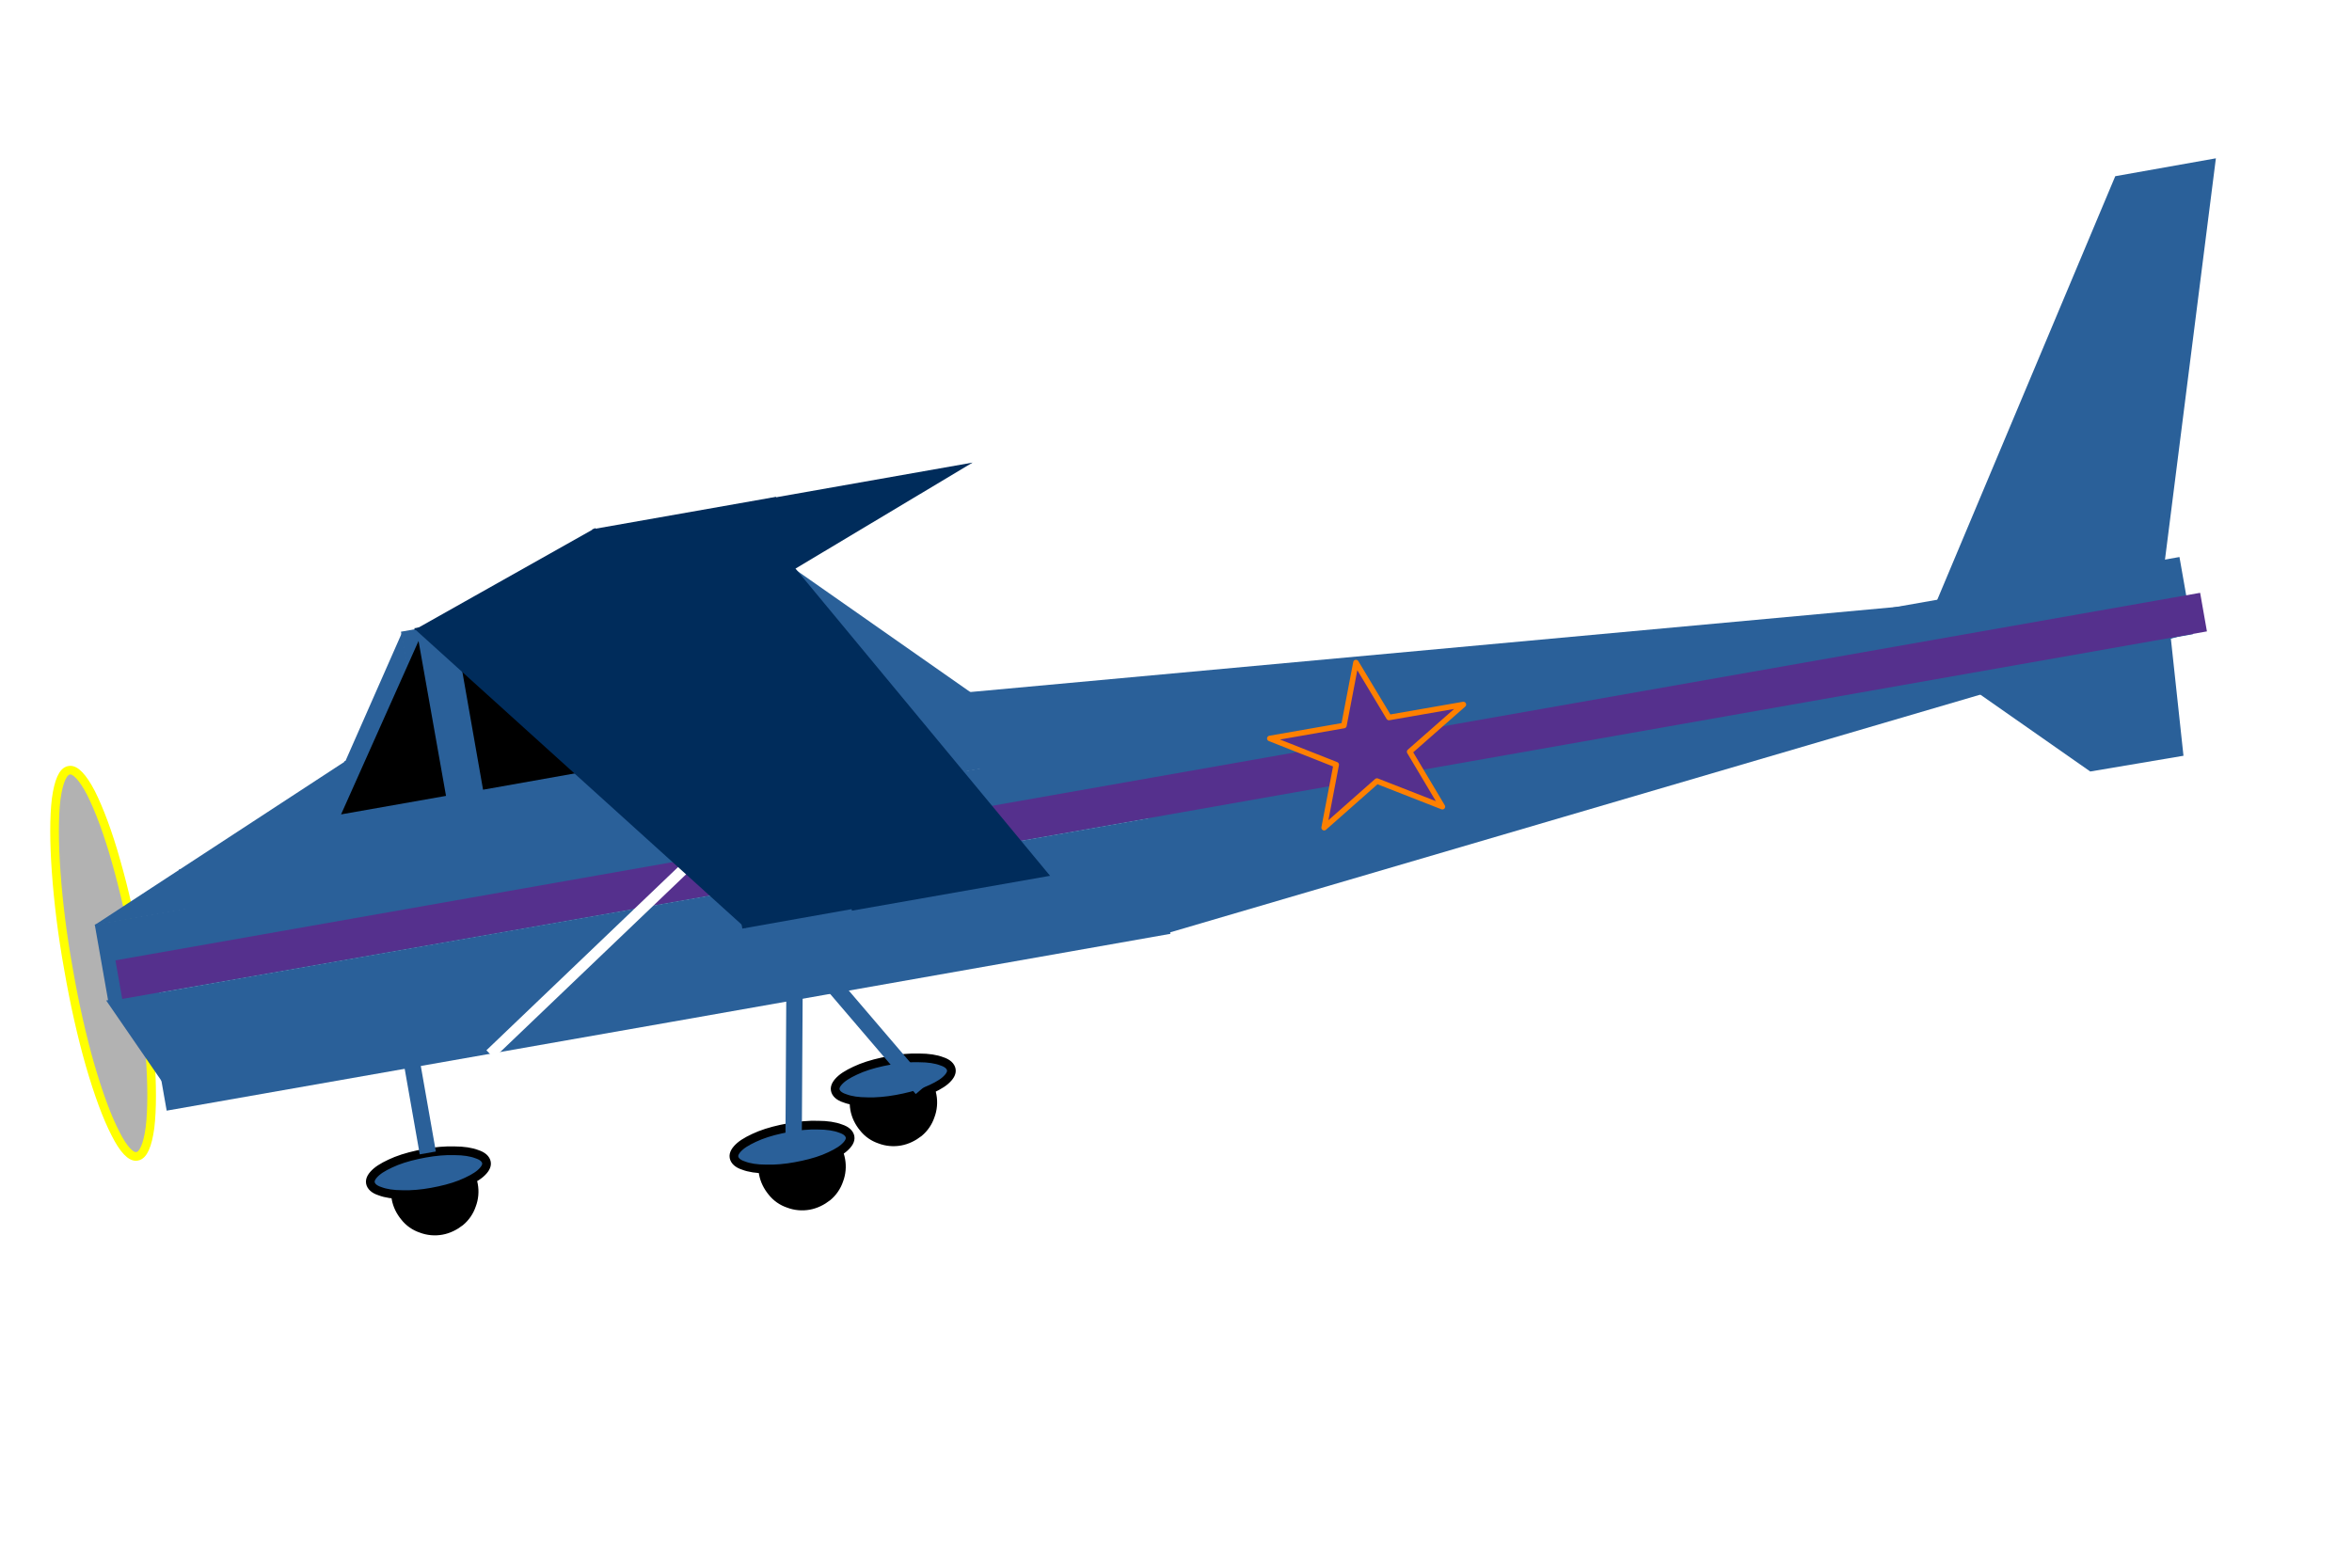
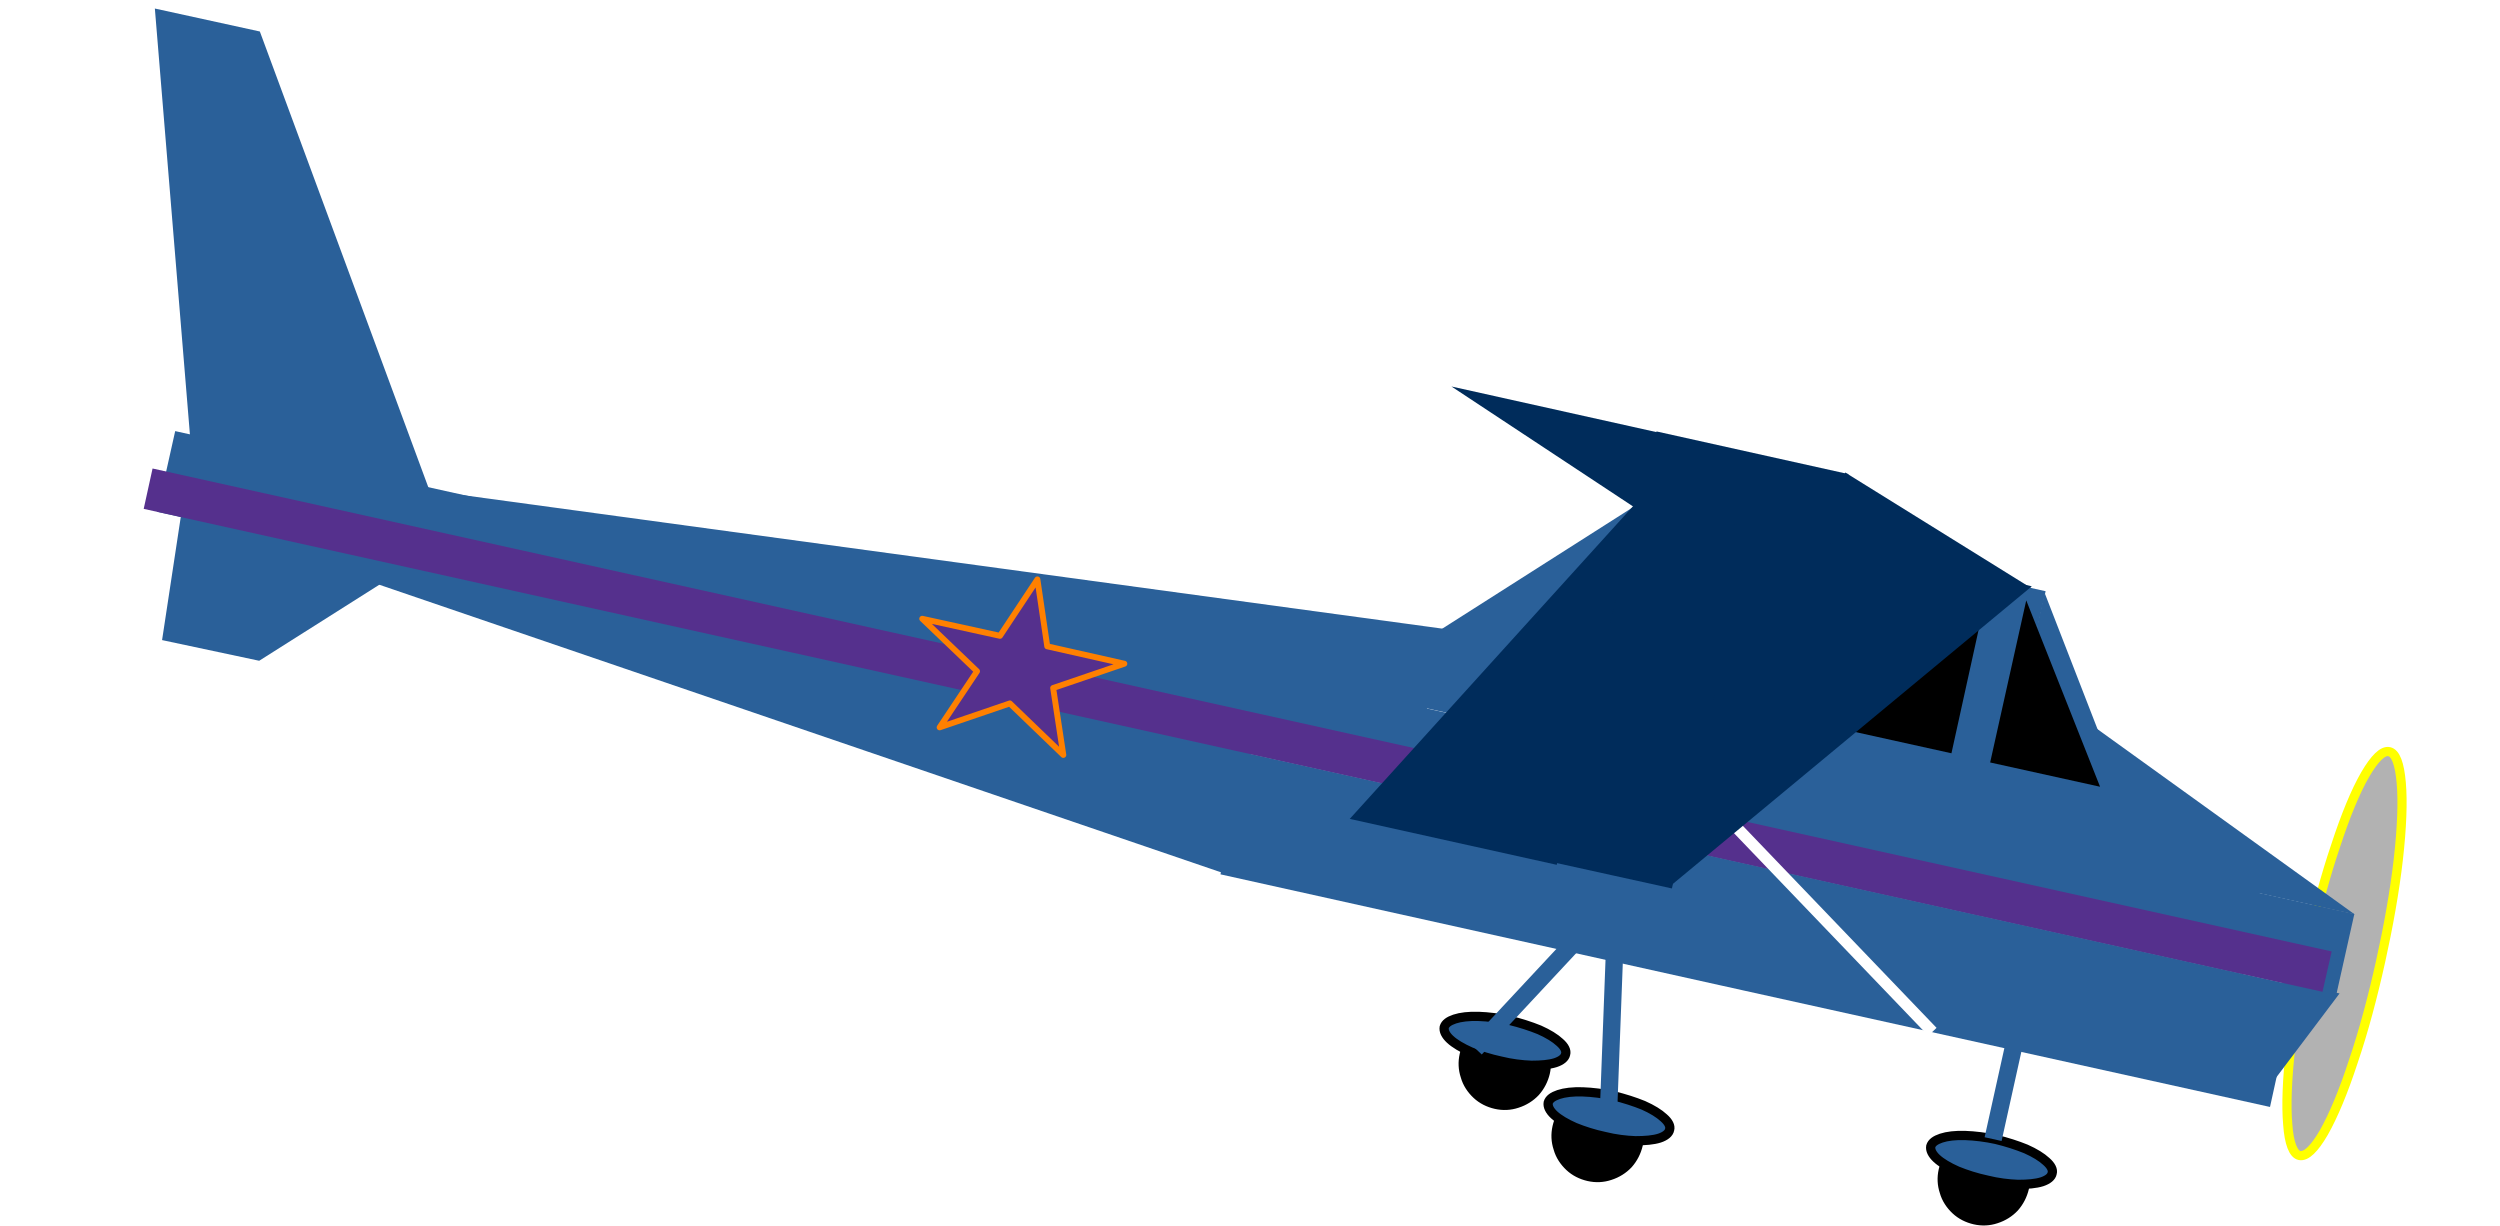
- <svg xmlns="http://www.w3.org/2000/svg" xmlns:ns1="http://xml.openoffice.org/svg/export" version="1.2" width="76.2mm" height="50.8mm" viewBox="0 0 7620 5080" preserveAspectRatio="xMidYMid" fill-rule="evenodd" stroke-width="28.222" stroke-linejoin="round" xml:space="preserve">
+ <svg xmlns="http://www.w3.org/2000/svg" xmlns:ns1="http://xml.openoffice.org/svg/export" version="1.2" width="76.2mm" height="37.34mm" viewBox="0 0 7620 3734" preserveAspectRatio="xMidYMid" fill-rule="evenodd" stroke-width="28.222" stroke-linejoin="round" xml:space="preserve">
  <defs class="ClipPathGroup">
    <clipPath id="presentation_clip_path" clipPathUnits="userSpaceOnUse">
-       <rect x="0" y="0" width="7620" height="5080" />
+       <rect x="0" y="0" width="7620" height="3734" />
    </clipPath>
    <clipPath id="presentation_clip_path_shrink" clipPathUnits="userSpaceOnUse">
-       <rect x="7" y="5" width="7605" height="5070" />
+       <rect x="7" y="3" width="7605" height="3727" />
    </clipPath>
  </defs>
  <defs class="TextShapeIndex">
    <g ns1:slide="id1" ns1:id-list="id3 id4 id5 id6 id7 id8 id9 id10 id11 id12 id13 id14 id15 id16 id17 id18 id19 id20 id21 id22 id23 id24 id25 id26 id27 id28 id29 id30 id31 id32 id33 id34 id35 id36 id37" />
  </defs>
  <defs class="EmbeddedBulletChars">
    <g id="bullet-char-template-57356" transform="scale(0.0004882812,-0.0004882812)">
      <path d="M 580,1141 L 1163,571 580,0 -4,571 580,1141 Z" />
    </g>
    <g id="bullet-char-template-57354" transform="scale(0.0004882812,-0.0004882812)">
      <path d="M 8,1128 L 1137,1128 1137,0 8,0 8,1128 Z" />
    </g>
    <g id="bullet-char-template-10146" transform="scale(0.0004882812,-0.0004882812)">
      <path d="M 174,0 L 602,739 174,1481 1456,739 174,0 Z M 1358,739 L 309,1346 659,739 1358,739 Z" />
    </g>
    <g id="bullet-char-template-10132" transform="scale(0.0004882812,-0.0004882812)">
      <path d="M 2015,739 L 1276,0 717,0 1260,543 174,543 174,936 1260,936 717,1481 1274,1481 2015,739 Z" />
    </g>
    <g id="bullet-char-template-10007" transform="scale(0.0004882812,-0.0004882812)">
      <path d="M 0,-2 C -7,14 -16,27 -25,37 L 356,567 C 262,823 215,952 215,954 215,979 228,992 255,992 264,992 276,990 289,987 310,991 331,999 354,1012 L 381,999 492,748 772,1049 836,1024 860,1049 C 881,1039 901,1025 922,1006 886,937 835,863 770,784 769,783 710,716 594,584 L 774,223 C 774,196 753,168 711,139 L 727,119 C 717,90 699,76 672,76 641,76 570,178 457,381 L 164,-76 C 142,-110 111,-127 72,-127 30,-127 9,-110 8,-76 1,-67 -2,-52 -2,-32 -2,-23 -1,-13 0,-2 Z" />
    </g>
    <g id="bullet-char-template-10004" transform="scale(0.0004882812,-0.0004882812)">
      <path d="M 285,-33 C 182,-33 111,30 74,156 52,228 41,333 41,471 41,549 55,616 82,672 116,743 169,778 240,778 293,778 328,747 346,684 L 369,508 C 377,444 397,411 428,410 L 1163,1116 C 1174,1127 1196,1133 1229,1133 1271,1133 1292,1118 1292,1087 L 1292,965 C 1292,929 1282,901 1262,881 L 442,47 C 390,-6 338,-33 285,-33 Z" />
    </g>
    <g id="bullet-char-template-9679" transform="scale(0.0004882812,-0.0004882812)">
      <path d="M 813,0 C 632,0 489,54 383,161 276,268 223,411 223,592 223,773 276,916 383,1023 489,1130 632,1184 813,1184 992,1184 1136,1130 1245,1023 1353,916 1407,772 1407,592 1407,412 1353,268 1245,161 1136,54 992,0 813,0 Z" />
    </g>
    <g id="bullet-char-template-8226" transform="scale(0.0004882812,-0.0004882812)">
      <path d="M 346,457 C 273,457 209,483 155,535 101,586 74,649 74,723 74,796 101,859 155,911 209,963 273,989 346,989 419,989 480,963 531,910 582,859 608,796 608,723 608,648 583,586 532,535 482,483 420,457 346,457 Z" />
    </g>
    <g id="bullet-char-template-8211" transform="scale(0.0004882812,-0.0004882812)">
      <path d="M -4,459 L 1135,459 1135,606 -4,606 -4,459 Z" />
    </g>
    <g id="bullet-char-template-61548" transform="scale(0.0004882812,-0.0004882812)">
      <path d="M 173,740 C 173,903 231,1043 346,1159 462,1274 601,1332 765,1332 928,1332 1067,1274 1183,1159 1299,1043 1357,903 1357,740 1357,577 1299,437 1183,322 1067,206 928,148 765,148 601,148 462,206 346,322 231,437 173,577 173,740 Z" />
    </g>
  </defs>
  <g>
    <g id="id2" class="Master_Slide">
      <g id="bg-id2" class="Background" />
      <g id="bo-id2" class="BackgroundObjects" />
    </g>
  </g>
  <g class="SlideGroup">
    <g>
      <g id="container-id1">
        <g id="id1" class="Slide" clip-path="url(#presentation_clip_path)">
          <g class="Page">
            <g class="com.sun.star.drawing.CustomShape">
              <g id="id3">
-                 <rect class="BoundingBox" stroke="none" fill="none" x="162" y="2481" width="345" height="1282" />
-                 <path fill="rgb(178,178,178)" stroke="none" d="M 446,3102 C 466,3212 480,3320 486,3417 493,3514 493,3596 486,3654 478,3712 464,3744 444,3747 425,3751 400,3725 374,3673 347,3621 319,3545 292,3452 265,3358 241,3251 222,3141 202,3031 189,2923 182,2826 175,2729 175,2647 182,2589 190,2531 204,2499 224,2496 243,2492 268,2518 295,2570 321,2622 350,2698 376,2791 403,2885 427,2992 446,3102 L 446,3102 Z" />
-                 <path fill="none" stroke="rgb(255,255,0)" stroke-width="28" stroke-linejoin="round" d="M 446,3102 C 466,3212 480,3320 486,3417 493,3514 493,3596 486,3654 478,3712 464,3744 444,3747 425,3751 400,3725 374,3673 347,3621 319,3545 292,3452 265,3358 241,3251 222,3141 202,3031 189,2923 182,2826 175,2729 175,2647 182,2589 190,2531 204,2499 224,2496 243,2492 268,2518 295,2570 321,2622 350,2698 376,2791 403,2885 427,2992 446,3102 L 446,3102 Z" />
+                 <rect class="BoundingBox" stroke="none" fill="none" x="6956" y="2276" width="381" height="1262" />
+                 <path fill="rgb(178,178,178)" stroke="none" d="M 7036,2882 C 7012,2990 6993,3097 6982,3193 6971,3289 6968,3370 6973,3427 6977,3485 6990,3518 7009,3522 7029,3526 7054,3502 7083,3452 7112,3401 7143,3327 7173,3235 7204,3144 7232,3039 7256,2931 7280,2823 7299,2716 7310,2620 7321,2524 7324,2443 7319,2386 7314,2328 7302,2295 7282,2291 7263,2287 7238,2311 7209,2361 7180,2411 7149,2486 7119,2578 7088,2669 7060,2774 7036,2882 L 7036,2882 Z" />
+                 <path fill="none" stroke="rgb(255,255,0)" stroke-width="28" stroke-linejoin="round" d="M 7036,2882 C 7012,2990 6993,3097 6982,3193 6971,3289 6968,3370 6973,3427 6977,3485 6990,3518 7009,3522 7029,3526 7054,3502 7083,3452 7112,3401 7143,3327 7173,3235 7204,3144 7232,3039 7256,2931 7280,2823 7299,2716 7310,2620 7321,2524 7324,2443 7319,2386 7314,2328 7302,2295 7282,2291 7263,2287 7238,2311 7209,2361 7180,2411 7149,2486 7119,2578 7088,2669 7060,2774 7036,2882 L 7036,2882 Z" />
              </g>
            </g>
            <g class="com.sun.star.drawing.CustomShape">
              <g id="id4">
-                 <rect class="BoundingBox" stroke="none" fill="none" x="307" y="1805" width="6799" height="1443" />
-                 <path fill="rgb(42,96,153)" stroke="none" d="M 3728,2651 L 351,3246 307,2996 7061,1805 7105,2055 3728,2651 Z" />
+                 <rect class="BoundingBox" stroke="none" fill="none" x="479" y="1314" width="6698" height="1720" />
+                 <path fill="rgb(42,96,153)" stroke="none" d="M 3800,2296 L 479,1560 534,1314 7176,2786 7121,3032 3800,2296 Z" />
              </g>
            </g>
            <g class="com.sun.star.drawing.CustomShape">
              <g id="id5">
-                 <rect class="BoundingBox" stroke="none" fill="none" x="3718" y="2051" width="3380" height="973" />
-                 <path fill="rgb(42,96,153)" stroke="none" d="M 3785,3023 L 7097,2051 3719,2647 3785,3023 3785,3023 Z" />
+                 <rect class="BoundingBox" stroke="none" fill="none" x="488" y="1554" width="3323" height="1108" />
+                 <path fill="rgb(42,96,153)" stroke="none" d="M 3728,2661 L 488,1554 3810,2291 3728,2661 3728,2661 Z" />
              </g>
            </g>
            <g class="com.sun.star.drawing.CustomShape">
              <g id="id6">
-                 <rect class="BoundingBox" stroke="none" fill="none" x="474" y="2650" width="3319" height="951" />
-                 <path fill="rgb(42,96,153)" stroke="none" d="M 2166,3313 L 540,3599 474,3224 3726,2651 3792,3026 2166,3313 Z" />
+                 <rect class="BoundingBox" stroke="none" fill="none" x="3720" y="2296" width="3282" height="1080" />
+                 <path fill="rgb(42,96,153)" stroke="none" d="M 5319,3020 L 3720,2665 3802,2296 7000,3005 6919,3374 5319,3020 Z" />
              </g>
            </g>
            <g class="com.sun.star.drawing.CustomShape">
              <g id="id7">
-                 <rect class="BoundingBox" stroke="none" fill="none" x="344" y="3211" width="239" height="378" />
-                 <path fill="rgb(42,96,153)" stroke="none" d="M 582,3588 L 344,3242 516,3212 582,3588 582,3588 Z" />
+                 <rect class="BoundingBox" stroke="none" fill="none" x="6880" y="2990" width="253" height="372" />
+                 <path fill="rgb(42,96,153)" stroke="none" d="M 6880,3361 L 7131,3028 6962,2991 6880,3361 6880,3361 Z" />
              </g>
            </g>
            <g class="com.sun.star.drawing.CustomShape">
              <g id="id8">
-                 <rect class="BoundingBox" stroke="none" fill="none" x="1280" y="3733" width="258" height="258" />
-                 <path fill="rgb(0,0,0)" stroke="none" d="M 1534,3839 C 1538,3861 1536,3884 1528,3905 1521,3926 1508,3945 1491,3959 1473,3973 1453,3983 1431,3987 1409,3991 1386,3989 1365,3981 1344,3974 1325,3961 1311,3943 1297,3926 1287,3906 1283,3884 1279,3862 1281,3839 1289,3818 1296,3797 1309,3778 1327,3764 1344,3749 1364,3740 1386,3736 1408,3732 1431,3734 1452,3742 1473,3749 1492,3762 1506,3779 1521,3797 1530,3817 1534,3839 L 1534,3839 Z" />
-                 <path fill="none" stroke="rgb(0,0,0)" d="M 1534,3839 C 1538,3861 1536,3884 1528,3905 1521,3926 1508,3945 1491,3959 1473,3973 1453,3983 1431,3987 1409,3991 1386,3989 1365,3981 1344,3974 1325,3961 1311,3943 1297,3926 1287,3906 1283,3884 1279,3862 1281,3839 1289,3818 1296,3797 1309,3778 1327,3764 1344,3749 1364,3740 1386,3736 1408,3732 1431,3734 1452,3742 1473,3749 1492,3762 1506,3779 1521,3797 1530,3817 1534,3839 Z" />
+                 <rect class="BoundingBox" stroke="none" fill="none" x="5919" y="3467" width="256" height="256" />
+                 <path fill="rgb(0,0,0)" stroke="none" d="M 5923,3567 C 5918,3589 5919,3611 5926,3632 5932,3654 5945,3673 5961,3688 5977,3703 5997,3713 6019,3718 6041,3723 6063,3722 6084,3715 6106,3708 6125,3696 6140,3680 6155,3663 6165,3643 6170,3622 6175,3600 6174,3578 6167,3556 6160,3535 6148,3516 6132,3501 6115,3486 6095,3476 6074,3471 6052,3466 6030,3467 6008,3474 5987,3480 5968,3493 5953,3509 5938,3525 5928,3545 5923,3567 L 5923,3567 Z" />
+                 <path fill="none" stroke="rgb(0,0,0)" d="M 5923,3567 C 5918,3589 5919,3611 5926,3632 5932,3654 5945,3673 5961,3688 5977,3703 5997,3713 6019,3718 6041,3723 6063,3722 6084,3715 6106,3708 6125,3696 6140,3680 6155,3663 6165,3643 6170,3622 6175,3600 6174,3578 6167,3556 6160,3535 6148,3516 6132,3501 6115,3486 6095,3476 6074,3471 6052,3466 6030,3467 6008,3474 5987,3480 5968,3493 5953,3509 5938,3525 5928,3545 5923,3567 Z" />
              </g>
            </g>
            <g class="com.sun.star.drawing.CustomShape">
              <g id="id9">
-                 <rect class="BoundingBox" stroke="none" fill="none" x="1199" y="3728" width="379" height="145" />
-                 <path fill="rgb(42,96,153)" stroke="none" d="M 1576,3767 C 1578,3778 1571,3790 1556,3803 1542,3815 1519,3827 1492,3838 1464,3849 1432,3857 1399,3863 1366,3869 1333,3872 1304,3871 1274,3871 1249,3867 1231,3860 1212,3854 1202,3844 1200,3833 1198,3822 1205,3810 1220,3797 1234,3785 1257,3773 1284,3762 1312,3751 1344,3743 1377,3737 1410,3731 1443,3728 1472,3729 1502,3729 1527,3733 1545,3740 1564,3746 1574,3756 1576,3767 L 1576,3767 Z" />
-                 <path fill="none" stroke="rgb(0,0,0)" d="M 1576,3767 C 1578,3778 1571,3790 1556,3803 1542,3815 1519,3827 1492,3838 1464,3849 1432,3857 1399,3863 1366,3869 1333,3872 1304,3871 1274,3871 1249,3867 1231,3860 1212,3854 1202,3844 1200,3833 1198,3822 1205,3810 1220,3797 1234,3785 1257,3773 1284,3762 1312,3751 1344,3743 1377,3737 1410,3731 1443,3728 1472,3729 1502,3729 1527,3733 1545,3740 1564,3746 1574,3756 1576,3767 Z" />
+                 <rect class="BoundingBox" stroke="none" fill="none" x="5884" y="3460" width="374" height="152" />
+                 <path fill="rgb(42,96,153)" stroke="none" d="M 5885,3494 C 5883,3505 5889,3518 5903,3531 5917,3544 5939,3557 5966,3569 5993,3580 6024,3590 6057,3597 6089,3605 6122,3609 6151,3610 6180,3610 6205,3608 6224,3602 6242,3596 6253,3587 6255,3576 6258,3566 6252,3553 6237,3540 6223,3527 6202,3514 6175,3502 6148,3491 6117,3481 6084,3473 6052,3466 6019,3462 5990,3461 5960,3460 5935,3463 5917,3469 5899,3475 5888,3483 5885,3494 L 5885,3494 Z" />
+                 <path fill="none" stroke="rgb(0,0,0)" d="M 5885,3494 C 5883,3505 5889,3518 5903,3531 5917,3544 5939,3557 5966,3569 5993,3580 6024,3590 6057,3597 6089,3605 6122,3609 6151,3610 6180,3610 6205,3608 6224,3602 6242,3596 6253,3587 6255,3576 6258,3566 6252,3553 6237,3540 6223,3527 6202,3514 6175,3502 6148,3491 6117,3481 6084,3473 6052,3466 6019,3462 5990,3461 5960,3460 5935,3463 5917,3469 5899,3475 5888,3483 5885,3494 Z" />
              </g>
            </g>
            <g class="com.sun.star.drawing.CustomShape">
              <g id="id10">
-                 <rect class="BoundingBox" stroke="none" fill="none" x="2470" y="3652" width="258" height="258" />
-                 <path fill="rgb(0,0,0)" stroke="none" d="M 2724,3758 C 2728,3780 2726,3803 2718,3824 2711,3845 2698,3864 2681,3878 2663,3892 2643,3902 2621,3906 2599,3910 2576,3908 2555,3900 2534,3893 2515,3880 2501,3862 2487,3845 2477,3825 2473,3803 2469,3781 2471,3758 2479,3737 2486,3716 2499,3697 2517,3683 2534,3668 2554,3659 2576,3655 2598,3651 2621,3653 2642,3661 2663,3668 2682,3681 2696,3698 2711,3716 2720,3736 2724,3758 L 2724,3758 Z" />
-                 <path fill="none" stroke="rgb(0,0,0)" d="M 2724,3758 C 2728,3780 2726,3803 2718,3824 2711,3845 2698,3864 2681,3878 2663,3892 2643,3902 2621,3906 2599,3910 2576,3908 2555,3900 2534,3893 2515,3880 2501,3862 2487,3845 2477,3825 2473,3803 2469,3781 2471,3758 2479,3737 2486,3716 2499,3697 2517,3683 2534,3668 2554,3659 2576,3655 2598,3651 2621,3653 2642,3661 2663,3668 2682,3681 2696,3698 2711,3716 2720,3736 2724,3758 Z" />
+                 <rect class="BoundingBox" stroke="none" fill="none" x="4742" y="3335" width="256" height="256" />
+                 <path fill="rgb(0,0,0)" stroke="none" d="M 4746,3435 C 4741,3457 4742,3479 4749,3500 4755,3522 4768,3541 4784,3556 4800,3571 4820,3581 4842,3586 4864,3591 4886,3590 4907,3583 4929,3576 4948,3564 4963,3548 4978,3531 4988,3511 4993,3490 4998,3468 4997,3446 4990,3424 4983,3403 4971,3384 4955,3369 4938,3354 4918,3344 4897,3339 4875,3334 4853,3335 4831,3342 4810,3348 4791,3361 4776,3377 4761,3393 4751,3413 4746,3435 L 4746,3435 Z" />
+                 <path fill="none" stroke="rgb(0,0,0)" d="M 4746,3435 C 4741,3457 4742,3479 4749,3500 4755,3522 4768,3541 4784,3556 4800,3571 4820,3581 4842,3586 4864,3591 4886,3590 4907,3583 4929,3576 4948,3564 4963,3548 4978,3531 4988,3511 4993,3490 4998,3468 4997,3446 4990,3424 4983,3403 4971,3384 4955,3369 4938,3354 4918,3344 4897,3339 4875,3334 4853,3335 4831,3342 4810,3348 4791,3361 4776,3377 4761,3393 4751,3413 4746,3435 Z" />
              </g>
            </g>
            <g class="com.sun.star.drawing.CustomShape">
              <g id="id11">
-                 <rect class="BoundingBox" stroke="none" fill="none" x="2377" y="3645" width="379" height="145" />
-                 <path fill="rgb(42,96,153)" stroke="none" d="M 2754,3684 C 2756,3695 2749,3707 2734,3720 2720,3732 2697,3744 2670,3755 2642,3766 2610,3774 2577,3780 2544,3786 2511,3789 2482,3788 2452,3788 2427,3784 2409,3777 2390,3771 2380,3761 2378,3750 2376,3739 2383,3727 2398,3714 2412,3702 2435,3690 2462,3679 2490,3668 2522,3660 2555,3654 2588,3648 2621,3645 2650,3646 2680,3646 2705,3650 2723,3657 2742,3663 2752,3673 2754,3684 L 2754,3684 Z" />
-                 <path fill="none" stroke="rgb(0,0,0)" d="M 2754,3684 C 2756,3695 2749,3707 2734,3720 2720,3732 2697,3744 2670,3755 2642,3766 2610,3774 2577,3780 2544,3786 2511,3789 2482,3788 2452,3788 2427,3784 2409,3777 2390,3771 2380,3761 2378,3750 2376,3739 2383,3727 2398,3714 2412,3702 2435,3690 2462,3679 2490,3668 2522,3660 2555,3654 2588,3648 2621,3645 2650,3646 2680,3646 2705,3650 2723,3657 2742,3663 2752,3673 2754,3684 Z" />
+                 <rect class="BoundingBox" stroke="none" fill="none" x="4718" y="3327" width="374" height="152" />
+                 <path fill="rgb(42,96,153)" stroke="none" d="M 4719,3361 C 4717,3372 4723,3385 4737,3398 4751,3411 4773,3424 4800,3436 4827,3447 4858,3457 4891,3464 4923,3472 4956,3476 4985,3477 5014,3477 5039,3475 5058,3469 5076,3463 5087,3454 5089,3443 5092,3433 5086,3420 5071,3407 5057,3394 5036,3381 5009,3369 4982,3358 4951,3348 4918,3340 4886,3333 4853,3329 4824,3328 4794,3327 4769,3330 4751,3336 4733,3342 4722,3350 4719,3361 L 4719,3361 Z" />
+                 <path fill="none" stroke="rgb(0,0,0)" d="M 4719,3361 C 4717,3372 4723,3385 4737,3398 4751,3411 4773,3424 4800,3436 4827,3447 4858,3457 4891,3464 4923,3472 4956,3476 4985,3477 5014,3477 5039,3475 5058,3469 5076,3463 5087,3454 5089,3443 5092,3433 5086,3420 5071,3407 5057,3394 5036,3381 5009,3369 4982,3358 4951,3348 4918,3340 4886,3333 4853,3329 4824,3328 4794,3327 4769,3330 4751,3336 4733,3342 4722,3350 4719,3361 Z" />
              </g>
            </g>
            <g class="com.sun.star.drawing.CustomShape">
              <g id="id12">
-                 <rect class="BoundingBox" stroke="none" fill="none" x="2766" y="3444" width="258" height="258" />
-                 <path fill="rgb(0,0,0)" stroke="none" d="M 3020,3550 C 3024,3572 3022,3595 3014,3616 3007,3637 2994,3656 2977,3670 2959,3684 2939,3694 2917,3698 2895,3702 2872,3700 2851,3692 2830,3685 2811,3672 2797,3654 2783,3637 2773,3617 2769,3595 2765,3573 2767,3550 2775,3529 2782,3508 2795,3489 2813,3475 2830,3460 2850,3451 2872,3447 2894,3443 2917,3445 2938,3453 2959,3460 2978,3473 2992,3490 3007,3508 3016,3528 3020,3550 L 3020,3550 Z" />
-                 <path fill="none" stroke="rgb(0,0,0)" d="M 3020,3550 C 3024,3572 3022,3595 3014,3616 3007,3637 2994,3656 2977,3670 2959,3684 2939,3694 2917,3698 2895,3702 2872,3700 2851,3692 2830,3685 2811,3672 2797,3654 2783,3637 2773,3617 2769,3595 2765,3573 2767,3550 2775,3529 2782,3508 2795,3489 2813,3475 2830,3460 2850,3451 2872,3447 2894,3443 2917,3445 2938,3453 2959,3460 2978,3473 2992,3490 3007,3508 3016,3528 3020,3550 Z" />
+                 <rect class="BoundingBox" stroke="none" fill="none" x="4459" y="3115" width="256" height="256" />
+                 <path fill="rgb(0,0,0)" stroke="none" d="M 4463,3215 C 4458,3237 4459,3259 4466,3280 4472,3302 4485,3321 4501,3336 4517,3351 4537,3361 4559,3366 4581,3371 4603,3370 4624,3363 4646,3356 4665,3344 4680,3328 4695,3311 4705,3291 4710,3270 4715,3248 4714,3226 4707,3204 4700,3183 4688,3164 4672,3149 4655,3134 4635,3124 4614,3119 4592,3114 4570,3115 4548,3122 4527,3128 4508,3141 4493,3157 4478,3173 4468,3193 4463,3215 L 4463,3215 Z" />
+                 <path fill="none" stroke="rgb(0,0,0)" d="M 4463,3215 C 4458,3237 4459,3259 4466,3280 4472,3302 4485,3321 4501,3336 4517,3351 4537,3361 4559,3366 4581,3371 4603,3370 4624,3363 4646,3356 4665,3344 4680,3328 4695,3311 4705,3291 4710,3270 4715,3248 4714,3226 4707,3204 4700,3183 4688,3164 4672,3149 4655,3134 4635,3124 4614,3119 4592,3114 4570,3115 4548,3122 4527,3128 4508,3141 4493,3157 4478,3173 4468,3193 4463,3215 Z" />
              </g>
            </g>
            <g class="com.sun.star.drawing.CustomShape">
              <g id="id13">
-                 <rect class="BoundingBox" stroke="none" fill="none" x="2705" y="3427" width="379" height="145" />
-                 <path fill="rgb(42,96,153)" stroke="none" d="M 3082,3466 C 3084,3477 3077,3489 3062,3502 3048,3514 3025,3526 2998,3537 2970,3548 2938,3556 2905,3562 2872,3568 2839,3571 2810,3570 2780,3570 2755,3566 2737,3559 2718,3553 2708,3543 2706,3532 2704,3521 2711,3509 2726,3496 2740,3484 2763,3472 2790,3461 2818,3450 2850,3442 2883,3436 2916,3430 2949,3427 2978,3428 3008,3428 3033,3432 3051,3439 3070,3445 3080,3455 3082,3466 L 3082,3466 Z" />
-                 <path fill="none" stroke="rgb(0,0,0)" d="M 3082,3466 C 3084,3477 3077,3489 3062,3502 3048,3514 3025,3526 2998,3537 2970,3548 2938,3556 2905,3562 2872,3568 2839,3571 2810,3570 2780,3570 2755,3566 2737,3559 2718,3553 2708,3543 2706,3532 2704,3521 2711,3509 2726,3496 2740,3484 2763,3472 2790,3461 2818,3450 2850,3442 2883,3436 2916,3430 2949,3427 2978,3428 3008,3428 3033,3432 3051,3439 3070,3445 3080,3455 3082,3466 Z" />
+                 <rect class="BoundingBox" stroke="none" fill="none" x="4401" y="3097" width="374" height="152" />
+                 <path fill="rgb(42,96,153)" stroke="none" d="M 4402,3131 C 4400,3142 4406,3155 4420,3168 4434,3181 4456,3194 4483,3206 4510,3217 4541,3227 4574,3234 4606,3242 4639,3246 4668,3247 4697,3247 4722,3245 4741,3239 4759,3233 4770,3224 4772,3213 4775,3203 4769,3190 4754,3177 4740,3164 4719,3151 4692,3139 4665,3128 4634,3118 4601,3110 4569,3103 4536,3099 4507,3098 4477,3097 4452,3100 4434,3106 4416,3112 4405,3120 4402,3131 L 4402,3131 Z" />
+                 <path fill="none" stroke="rgb(0,0,0)" d="M 4402,3131 C 4400,3142 4406,3155 4420,3168 4434,3181 4456,3194 4483,3206 4510,3217 4541,3227 4574,3234 4606,3242 4639,3246 4668,3247 4697,3247 4722,3245 4741,3239 4759,3233 4770,3224 4772,3213 4775,3203 4769,3190 4754,3177 4740,3164 4719,3151 4692,3139 4665,3128 4634,3118 4601,3110 4569,3103 4536,3099 4507,3098 4477,3097 4452,3100 4434,3106 4416,3112 4405,3120 4402,3131 Z" />
              </g>
            </g>
            <g class="com.sun.star.drawing.LineShape">
              <g id="id14">
-                 <rect class="BoundingBox" stroke="none" fill="none" x="1271" y="3209" width="143" height="555" />
-                 <path fill="none" stroke="rgb(42,96,153)" stroke-width="53" stroke-linejoin="round" d="M 1386,3736 L 1298,3236" />
+                 <rect class="BoundingBox" stroke="none" fill="none" x="6048" y="2953" width="164" height="547" />
+                 <path fill="none" stroke="rgb(42,96,153)" stroke-width="53" stroke-linejoin="round" d="M 6075,3472 L 6184,2980" />
              </g>
            </g>
            <g class="com.sun.star.drawing.LineShape">
              <g id="id15">
-                 <rect class="BoundingBox" stroke="none" fill="none" x="2630" y="3115" width="385" height="441" />
-                 <path fill="none" stroke="rgb(42,96,153)" stroke-width="53" stroke-linejoin="round" d="M 2987,3528 L 2657,3142" />
+                 <rect class="BoundingBox" stroke="none" fill="none" x="4470" y="2800" width="399" height="424" />
+                 <path fill="none" stroke="rgb(42,96,153)" stroke-width="53" stroke-linejoin="round" d="M 4497,3196 L 4841,2827" />
              </g>
            </g>
            <g class="com.sun.star.drawing.LineShape">
              <g id="id16">
-                 <rect class="BoundingBox" stroke="none" fill="none" x="2544" y="3187" width="58" height="563" />
-                 <path fill="none" stroke="rgb(42,96,153)" stroke-width="53" stroke-linejoin="round" d="M 2571,3722 L 2574,3214" />
+                 <rect class="BoundingBox" stroke="none" fill="none" x="4875" y="2876" width="74" height="558" />
+                 <path fill="none" stroke="rgb(42,96,153)" stroke-width="53" stroke-linejoin="round" d="M 4902,3406 L 4921,2903" />
              </g>
            </g>
            <g class="com.sun.star.drawing.CustomShape">
              <g id="id17">
-                 <rect class="BoundingBox" stroke="none" fill="none" x="305" y="2446" width="914" height="554" />
-                 <path fill="rgb(42,96,153)" stroke="none" d="M 1149,2447 L 306,2998 1218,2838 1149,2447 1149,2447 Z" />
+                 <rect class="BoundingBox" stroke="none" fill="none" x="6280" y="2203" width="899" height="585" />
+                 <path fill="rgb(42,96,153)" stroke="none" d="M 6366,2203 L 7177,2787 6280,2588 6366,2203 6366,2203 Z" />
              </g>
            </g>
            <g class="com.sun.star.drawing.CustomShape">
              <g id="id18">
-                 <rect class="BoundingBox" stroke="none" fill="none" x="1117" y="2050" width="253" height="423" />
-                 <path fill="rgb(42,96,153)" stroke="none" d="M 1302,2051 L 1117,2471 1368,2427 1302,2051 1302,2051 Z" />
+                 <rect class="BoundingBox" stroke="none" fill="none" x="6149" y="1807" width="249" height="426" />
+                 <path fill="rgb(42,96,153)" stroke="none" d="M 6232,1807 L 6397,2232 6150,2177 6232,1807 6232,1807 Z" />
              </g>
            </g>
            <g class="com.sun.star.drawing.CustomShape">
              <g id="id19">
-                 <rect class="BoundingBox" stroke="none" fill="none" x="1299" y="1826" width="1385" height="973" />
-                 <path fill="rgb(42,96,153)" stroke="none" d="M 2057,2687 L 1431,2797 1299,2047 2550,1826 2682,2577 2057,2687 Z" />
+                 <rect class="BoundingBox" stroke="none" fill="none" x="4841" y="1529" width="1396" height="1012" />
+                 <path fill="rgb(42,96,153)" stroke="none" d="M 5456,2404 L 4841,2267 5005,1529 6235,1802 6071,2540 5456,2404 Z" />
              </g>
            </g>
            <g class="com.sun.star.drawing.CustomShape">
              <g id="id20">
-                 <rect class="BoundingBox" stroke="none" fill="none" x="1115" y="2392" width="510" height="577" />
-                 <path fill="rgb(42,96,153)" stroke="none" d="M 1413,2930 L 1203,2967 1115,2467 1536,2393 1624,2893 1413,2930 Z" />
+                 <rect class="BoundingBox" stroke="none" fill="none" x="5874" y="2134" width="525" height="585" />
+                 <path fill="rgb(42,96,153)" stroke="none" d="M 6082,2672 L 5875,2626 5984,2134 6398,2226 6289,2718 6082,2672 Z" />
              </g>
            </g>
            <g class="com.sun.star.drawing.CustomShape">
              <g id="id21">
-                 <rect class="BoundingBox" stroke="none" fill="none" x="2549" y="1826" width="886" height="754" />
-                 <path fill="rgb(42,96,153)" stroke="none" d="M 2550,1827 L 3434,2446 2682,2578 2550,1827 2550,1827 Z" />
+                 <rect class="BoundingBox" stroke="none" fill="none" x="4100" y="1528" width="905" height="741" />
+                 <path fill="rgb(42,96,153)" stroke="none" d="M 5004,1529 L 4101,2104 4840,2268 5004,1529 5004,1529 Z" />
              </g>
            </g>
            <g class="com.sun.star.drawing.CustomShape">
              <g id="id22">
-                 <rect class="BoundingBox" stroke="none" fill="none" x="3138" y="1928" width="3429" height="597" />
-                 <path fill="rgb(42,96,153)" stroke="none" d="M 3138,2243 L 6566,1928 3188,2524 3138,2243 3138,2243 Z" />
+                 <rect class="BoundingBox" stroke="none" fill="none" x="1020" y="1456" width="3385" height="738" />
+                 <path fill="rgb(42,96,153)" stroke="none" d="M 4403,1917 L 1021,1456 4342,2193 4403,1917 4403,1917 Z" />
              </g>
            </g>
            <g class="com.sun.star.drawing.CustomShape">
              <g id="id23">
-                 <rect class="BoundingBox" stroke="none" fill="none" x="6269" y="513" width="912" height="1450" />
-                 <path fill="rgb(42,96,153)" stroke="none" d="M 7012,1830 L 6269,1961 6853,571 7179,513 7012,1830 Z" />
+                 <rect class="BoundingBox" stroke="none" fill="none" x="472" y="25" width="840" height="1476" />
+                 <path fill="rgb(42,96,153)" stroke="none" d="M 580,1338 L 1311,1500 792,96 472,26 580,1338 Z" />
              </g>
            </g>
            <g class="com.sun.star.drawing.CustomShape">
              <g id="id24">
-                 <rect class="BoundingBox" stroke="none" fill="none" x="6183" y="1946" width="892" height="555" />
-                 <path fill="rgb(42,96,153)" stroke="none" d="M 6183,2088 L 7020,1947 7074,2449 6772,2500 6183,2088 Z" />
+                 <rect class="BoundingBox" stroke="none" fill="none" x="493" y="1456" width="900" height="560" />
+                 <path fill="rgb(42,96,153)" stroke="none" d="M 1392,1633 L 569,1457 494,1951 790,2014 1392,1633 Z" />
              </g>
            </g>
            <g class="com.sun.star.drawing.CustomShape">
              <g id="id25">
-                 <rect class="BoundingBox" stroke="none" fill="none" x="579" y="2421" width="2319" height="774" />
-                 <path fill="rgb(42,96,153)" stroke="none" d="M 1771,2995 L 645,3193 579,2818 2830,2421 2896,2796 1771,2995 Z" />
+                 <rect class="BoundingBox" stroke="none" fill="none" x="4618" y="2108" width="2297" height="862" />
+                 <path fill="rgb(42,96,153)" stroke="none" d="M 5725,2723 L 4618,2477 4700,2108 6913,2599 6831,2968 5725,2723 Z" />
              </g>
            </g>
            <g class="com.sun.star.drawing.CustomShape">
              <g id="id26">
-                 <rect class="BoundingBox" stroke="none" fill="none" x="2492" y="1943" width="281" height="900" />
-                 <path fill="rgb(42,96,153)" stroke="none" d="M 2709,2830 L 2646,2841 2492,1966 2617,1944 2771,2819 2709,2830 Z" />
+                 <rect class="BoundingBox" stroke="none" fill="none" x="4741" y="1642" width="315" height="890" />
+                 <path fill="rgb(42,96,153)" stroke="none" d="M 4803,2517 L 4742,2503 4931,1642 5054,1669 4865,2531 4803,2517 Z" />
              </g>
            </g>
            <g class="com.sun.star.drawing.CustomShape">
              <g id="id27">
-                 <rect class="BoundingBox" stroke="none" fill="none" x="374" y="1921" width="6777" height="1318" />
-                 <path fill="rgb(85,48,141)" stroke="none" d="M 3773,2642 L 396,3237 374,3112 7128,1921 7150,2046 3773,2642 Z" />
+                 <rect class="BoundingBox" stroke="none" fill="none" x="437" y="1428" width="6671" height="1597" />
+                 <path fill="rgb(85,48,141)" stroke="none" d="M 3759,2287 L 438,1551 465,1428 7107,2900 7079,3023 3759,2287 Z" />
              </g>
            </g>
            <g class="com.sun.star.drawing.LineShape">
              <g id="id28">
-                 <rect class="BoundingBox" stroke="none" fill="none" x="1570" y="2765" width="699" height="670" />
-                 <path fill="none" stroke="rgb(255,255,255)" stroke-width="35" stroke-linejoin="round" d="M 2250,2783 L 1588,3416" />
+                 <rect class="BoundingBox" stroke="none" fill="none" x="5243" y="2471" width="666" height="693" />
+                 <path fill="none" stroke="rgb(255,255,255)" stroke-width="35" stroke-linejoin="round" d="M 5261,2489 L 5890,3145" />
              </g>
            </g>
            <g class="com.sun.star.drawing.CustomShape">
              <g id="id29">
-                 <rect class="BoundingBox" stroke="none" fill="none" x="1492" y="1966" width="1075" height="594" />
-                 <path fill="rgb(0,0,0)" stroke="none" d="M 2066,2470 L 1565,2559 1492,2143 2493,1967 2566,2382 2066,2470 Z" />
+                 <rect class="BoundingBox" stroke="none" fill="none" x="4963" y="1669" width="1077" height="629" />
+                 <path fill="rgb(0,0,0)" stroke="none" d="M 5455,2187 L 4963,2078 5054,1669 6038,1887 5948,2296 5455,2187 Z" />
              </g>
            </g>
            <g class="com.sun.star.drawing.CustomShape">
              <g id="id30">
-                 <rect class="BoundingBox" stroke="none" fill="none" x="1341" y="1881" width="1076" height="1129" />
-                 <path fill="rgb(0,44,91)" stroke="none" d="M 2416,3008 L 1341,2036 2217,1881 2416,3008 2416,3008 Z" />
+                 <rect class="BoundingBox" stroke="none" fill="none" x="5086" y="1596" width="1109" height="1110" />
+                 <path fill="rgb(0,44,91)" stroke="none" d="M 5087,2704 L 6193,1787 5332,1596 5087,2704 5087,2704 Z" />
              </g>
            </g>
            <g class="com.sun.star.drawing.CustomShape">
              <g id="id31">
-                 <rect class="BoundingBox" stroke="none" fill="none" x="2207" y="1819" width="559" height="1191" />
-                 <path fill="rgb(0,44,91)" stroke="none" d="M 2585,2977 L 2405,3009 2207,1883 2566,1820 2765,2945 2585,2977 Z" />
+                 <rect class="BoundingBox" stroke="none" fill="none" x="4742" y="1523" width="600" height="1187" />
+                 <path fill="rgb(0,44,91)" stroke="none" d="M 4919,2669 L 4742,2630 4987,1523 5340,1601 5096,2708 4919,2669 Z" />
              </g>
            </g>
            <g class="com.sun.star.drawing.CustomShape">
              <g id="id32">
-                 <rect class="BoundingBox" stroke="none" fill="none" x="2561" y="1824" width="843" height="1128" />
-                 <path fill="rgb(0,44,91)" stroke="none" d="M 2562,1824 L 3402,2838 2760,2951 2562,1824 2562,1824 Z" />
+                 <rect class="BoundingBox" stroke="none" fill="none" x="4113" y="1528" width="880" height="1110" />
+                 <path fill="rgb(0,44,91)" stroke="none" d="M 4991,1528 L 4114,2496 4745,2636 4991,1528 4991,1528 Z" />
              </g>
            </g>
            <g class="com.sun.star.drawing.CustomShape">
              <g id="id33">
-                 <rect class="BoundingBox" stroke="none" fill="none" x="2493" y="1498" width="659" height="369" />
-                 <path fill="rgb(0,44,91)" stroke="none" d="M 2538,1866 L 3151,1499 2494,1615 2538,1866 2538,1866 Z" />
+                 <rect class="BoundingBox" stroke="none" fill="none" x="4424" y="1178" width="648" height="392" />
+                 <path fill="rgb(0,44,91)" stroke="none" d="M 5016,1569 L 4424,1178 5071,1322 5016,1569 5016,1569 Z" />
              </g>
            </g>
            <g class="com.sun.star.drawing.CustomShape">
              <g id="id34">
-                 <rect class="BoundingBox" stroke="none" fill="none" x="1919" y="1610" width="636" height="331" />
-                 <path fill="rgb(0,44,91)" stroke="none" d="M 2256,1887 L 1959,1940 1919,1715 2514,1610 2553,1835 2256,1887 Z" />
+                 <rect class="BoundingBox" stroke="none" fill="none" x="5000" y="1315" width="635" height="352" />
+                 <path fill="rgb(0,44,91)" stroke="none" d="M 5292,1600 L 5000,1536 5049,1315 5634,1445 5585,1665 5292,1600 Z" />
              </g>
            </g>
            <g class="com.sun.star.drawing.CustomShape">
              <g id="id35">
-                 <rect class="BoundingBox" stroke="none" fill="none" x="1341" y="1711" width="628" height="332" />
-                 <path fill="rgb(0,44,91)" stroke="none" d="M 1929,1711 L 1341,2042 1968,1931 1929,1711 1929,1711 Z" />
+                 <rect class="BoundingBox" stroke="none" fill="none" x="5576" y="1440" width="618" height="354" />
+                 <path fill="rgb(0,44,91)" stroke="none" d="M 5624,1440 L 6192,1793 5576,1656 5624,1440 5624,1440 Z" />
              </g>
            </g>
            <g class="com.sun.star.drawing.CustomShape">
              <g id="id36">
-                 <rect class="BoundingBox" stroke="none" fill="none" x="1104" y="2077" width="342" height="564" />
-                 <path fill="rgb(0,0,0)" stroke="none" d="M 1356,2077 L 1105,2639 1445,2579 1356,2077 1356,2077 Z" />
+                 <rect class="BoundingBox" stroke="none" fill="none" x="6066" y="1829" width="337" height="571" />
+                 <path fill="rgb(0,0,0)" stroke="none" d="M 6176,1830 L 6401,2398 6066,2324 6176,1830 6176,1830 Z" />
              </g>
            </g>
            <g class="com.sun.star.drawing.CustomShape">
              <g id="id37">
-                 <rect class="BoundingBox" stroke="none" fill="none" x="4105" y="2138" width="646" height="554" />
-                 <path fill="rgb(85,48,141)" stroke="none" d="M 4393,2147 L 4354,2351 4114,2393 4329,2478 4290,2682 4461,2531 4673,2614 4567,2436 4741,2283 4500,2325 4393,2147 4393,2147 Z" />
-                 <path fill="none" stroke="rgb(255,128,0)" stroke-width="18" stroke-linejoin="round" d="M 4393,2147 L 4354,2351 4114,2393 4329,2478 4290,2682 4461,2531 4673,2614 4567,2436 4741,2283 4500,2325 4393,2147 4393,2147 Z" />
+                 <rect class="BoundingBox" stroke="none" fill="none" x="2802" y="1756" width="636" height="555" />
+                 <path fill="rgb(85,48,141)" stroke="none" d="M 3162,1766 L 3192,1970 3427,2023 3210,2097 3241,2301 3078,2144 2864,2217 2978,2046 2811,1886 3048,1938 3162,1766 3162,1766 Z" />
+                 <path fill="none" stroke="rgb(255,128,0)" stroke-width="18" stroke-linejoin="round" d="M 3162,1766 L 3192,1970 3427,2023 3210,2097 3241,2301 3078,2144 2864,2217 2978,2046 2811,1886 3048,1938 3162,1766 3162,1766 Z" />
              </g>
            </g>
          </g>
        </g>
      </g>
    </g>
  </g>
</svg>
